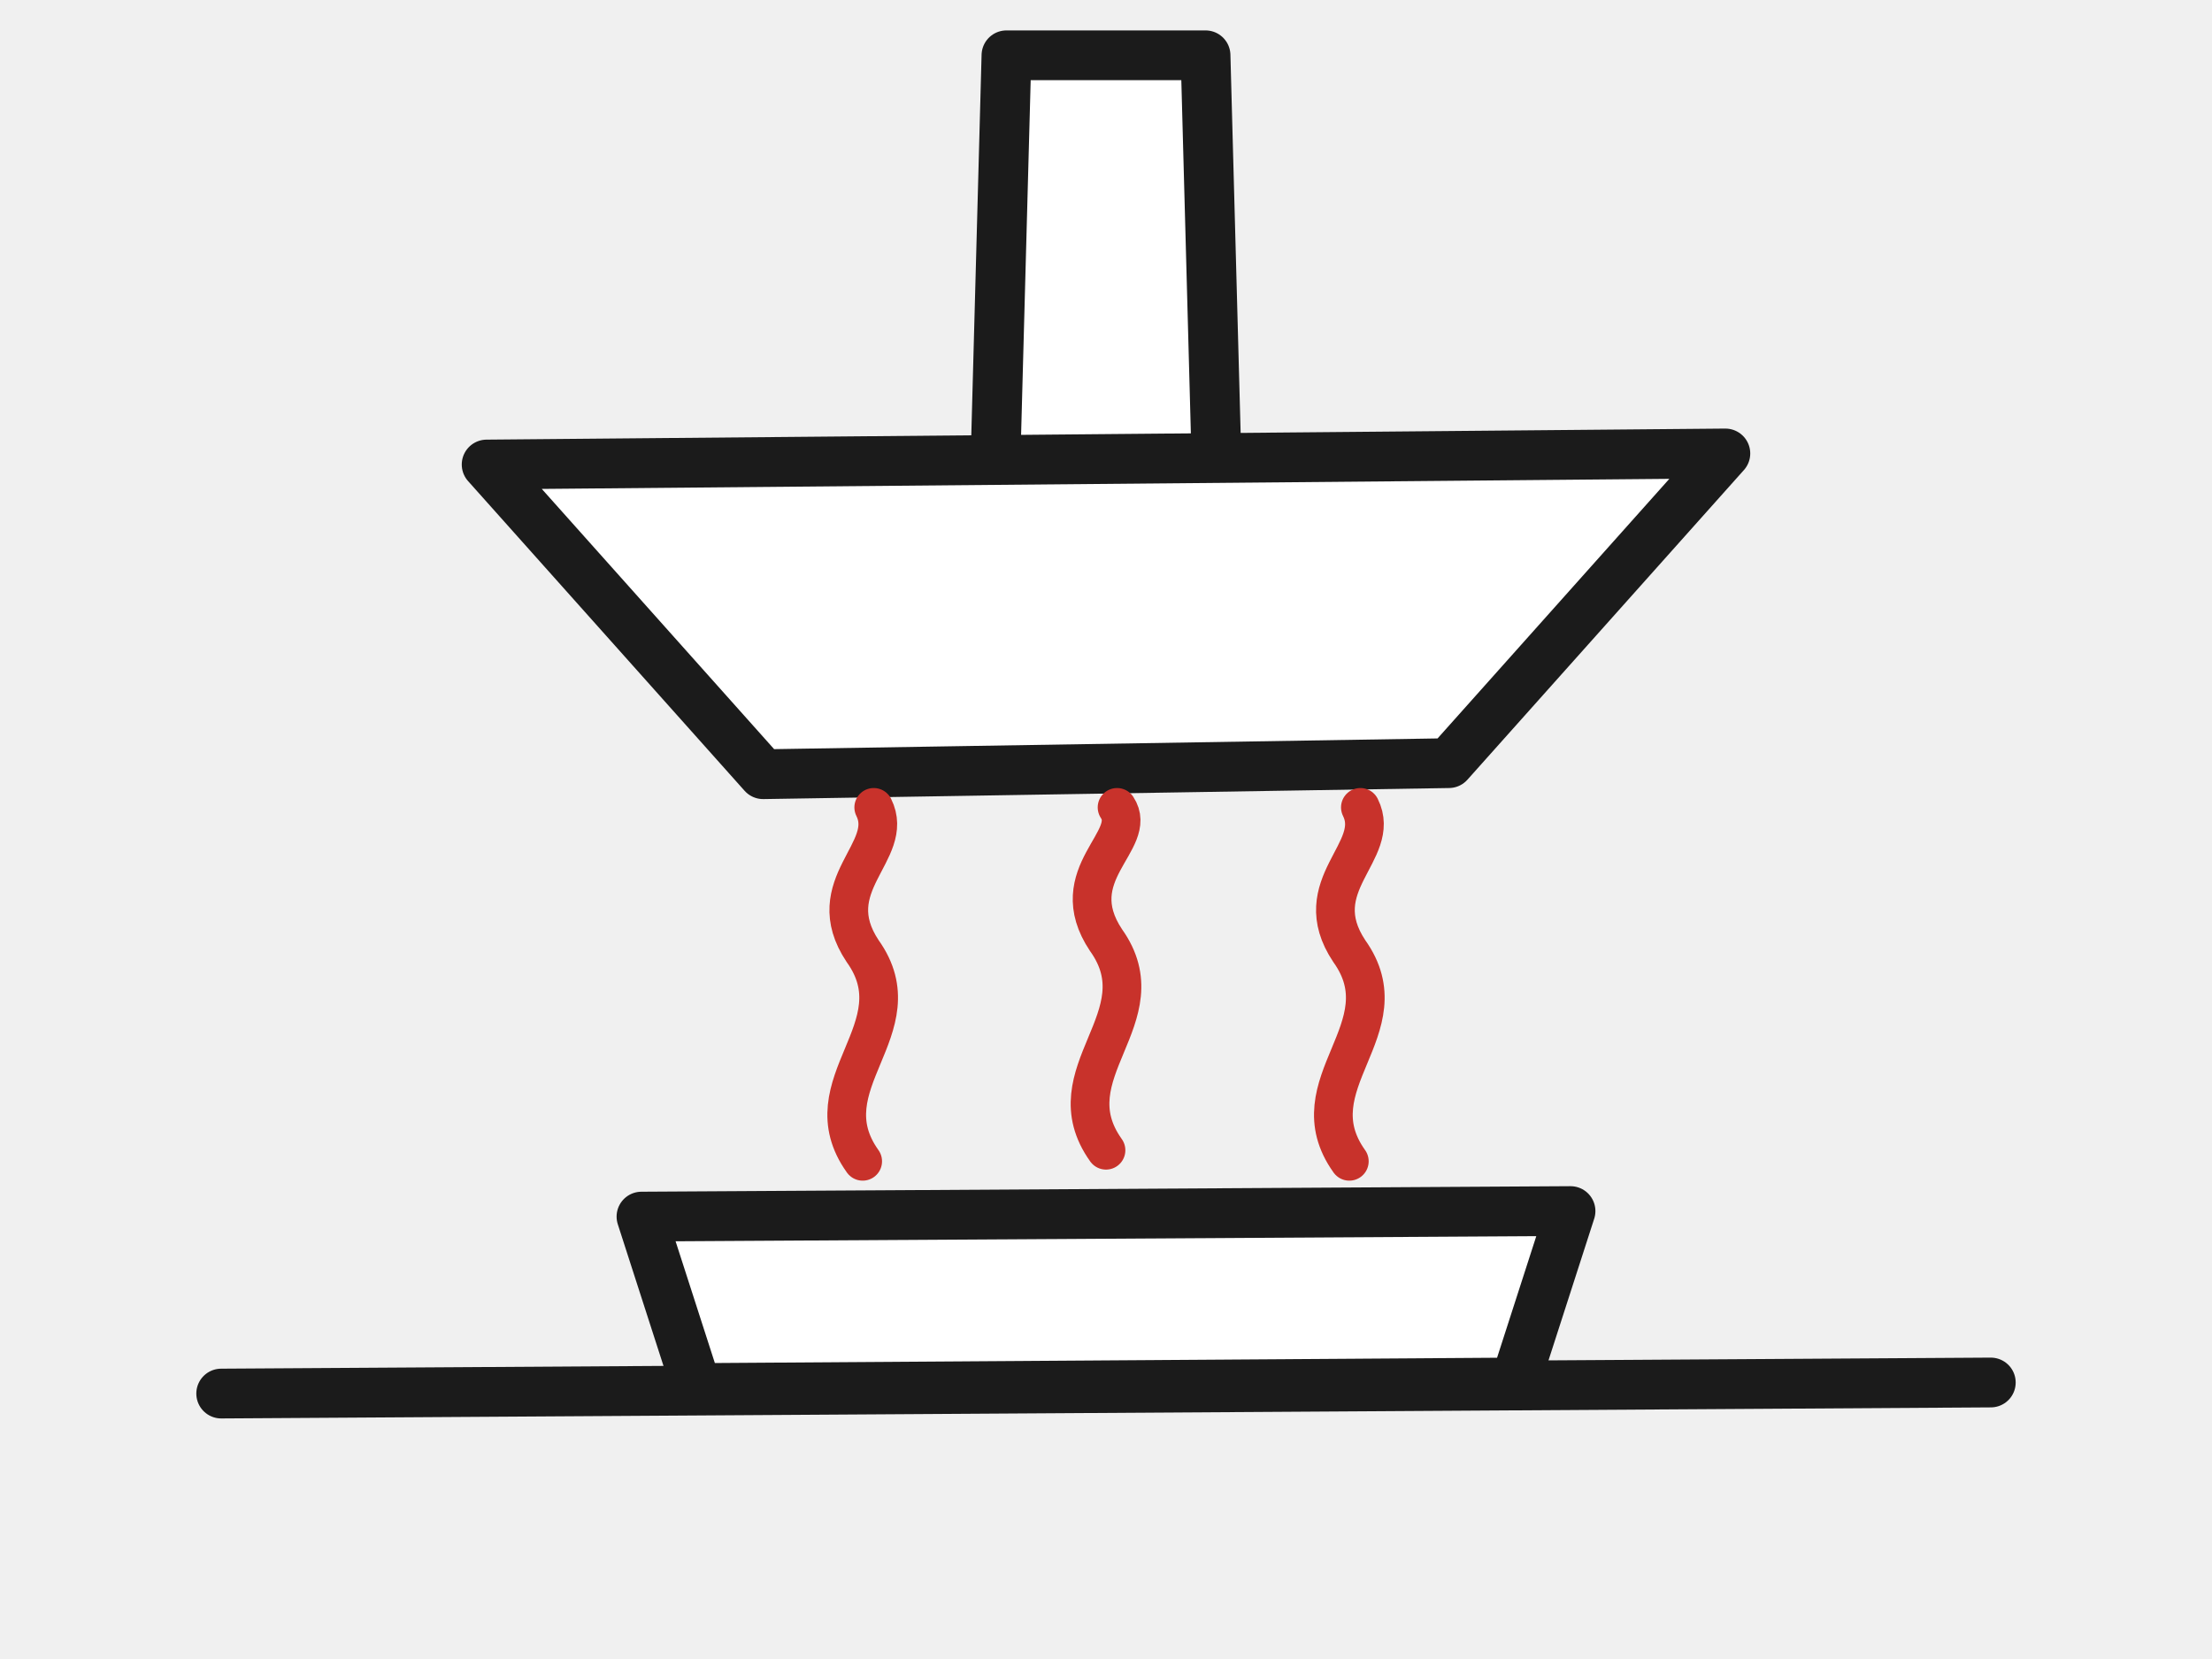
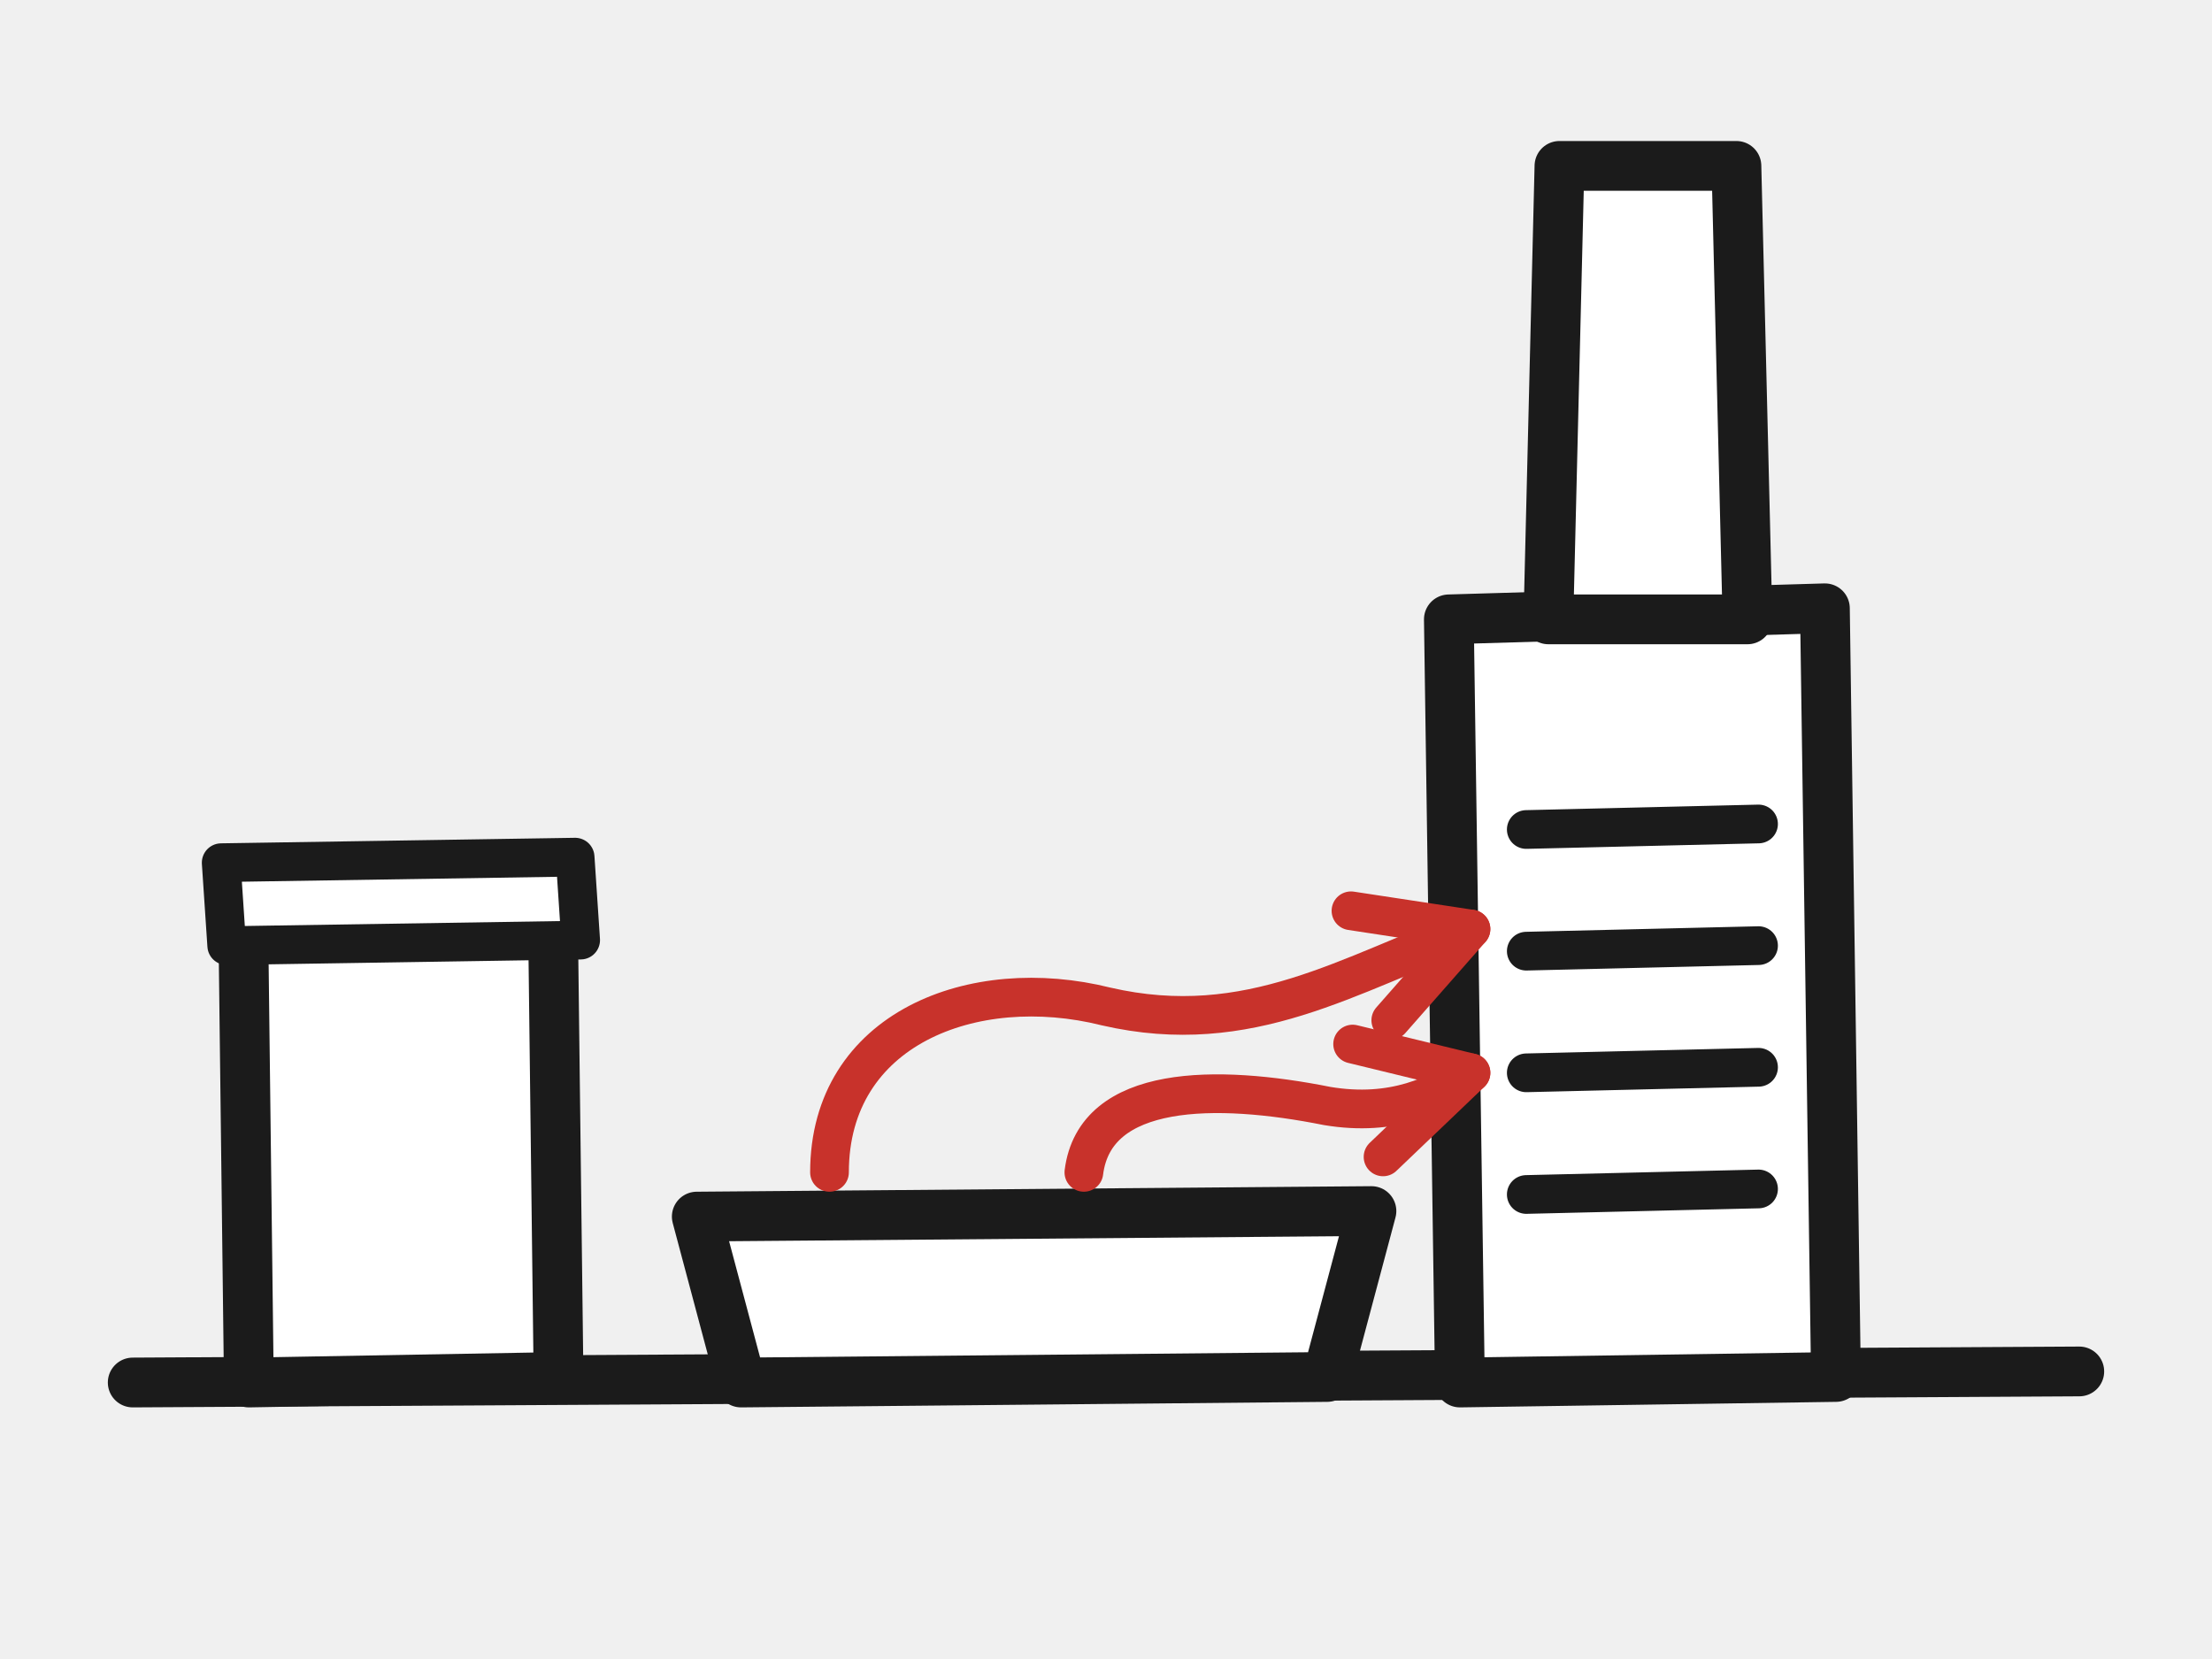
<svg xmlns="http://www.w3.org/2000/svg" viewBox="0 0 400 300" width="400" height="300">
-   <path d="M182 10 L 218 10 L 220 84 L 180 84 Z" fill="#fff" stroke="#1b1b1b" stroke-width="9" stroke-linecap="round" stroke-linejoin="round" />
-   <path d="M88 84 L 312 82 L 262 138 L 138 140 Z" fill="#fff" stroke="#1b1b1b" stroke-width="9" stroke-linecap="round" stroke-linejoin="round" />
-   <path d="M40 252 L 360 250" fill="none" stroke="#1b1b1b" stroke-width="9" stroke-linecap="round" stroke-linejoin="round" />
-   <path d="M116 220 L 284 219 L 274 250 L 126 251 Z" fill="#fff" stroke="#1b1b1b" stroke-width="9" stroke-linecap="round" stroke-linejoin="round" />
-   <path d="M156 210 C 146 196 166 186 156 172 C 148 160 162 154 158 146" fill="none" stroke="#c8322b" stroke-width="7" stroke-linecap="round" stroke-linejoin="round" />
-   <path d="M200 208 C 190 194 210 184 200 170 C 192 158 206 152 202 146" fill="none" stroke="#c8322b" stroke-width="7" stroke-linecap="round" stroke-linejoin="round" />
-   <path d="M244 210 C 234 196 254 186 244 172 C 236 160 250 154 246 146" fill="none" stroke="#c8322b" stroke-width="7" stroke-linecap="round" stroke-linejoin="round" />
+   <path d="M24 250 L 376 248" fill="none" stroke="#1b1b1b" stroke-width="9" stroke-linecap="round" stroke-linejoin="round" />
+   <path d="M262 112 L 330 110 L 332 249 L 264 250 Z" fill="#fff" stroke="#1b1b1b" stroke-width="9" stroke-linecap="round" stroke-linejoin="round" />
+   <path d="M276 150 L 318 149" fill="none" stroke="#1b1b1b" stroke-width="7" stroke-linecap="round" stroke-linejoin="round" />
+   <path d="M276 172 L 318 171" fill="none" stroke="#1b1b1b" stroke-width="7" stroke-linecap="round" stroke-linejoin="round" />
+   <path d="M276 194 L 318 193" fill="none" stroke="#1b1b1b" stroke-width="7" stroke-linecap="round" stroke-linejoin="round" />
+   <path d="M276 216 L 318 215" fill="none" stroke="#1b1b1b" stroke-width="7" stroke-linecap="round" stroke-linejoin="round" />
+   <path d="M282 30 L 314 30 L 316 112 L 280 112 Z" fill="#fff" stroke="#1b1b1b" stroke-width="9" stroke-linecap="round" stroke-linejoin="round" />
+   <path d="M126 220 L 248 219 L 240 249 L 134 250 Z" fill="#fff" stroke="#1b1b1b" stroke-width="9" stroke-linecap="round" stroke-linejoin="round" />
+   <path d="M150 212 C 150 186 176 176 200 182 C 226 188 244 176 266 168" fill="none" stroke="#c8322b" stroke-width="7" stroke-linecap="round" stroke-linejoin="round" />
+   <path d="M244.3 164.7 L 266 168 L 251.5 184.5" fill="none" stroke="#c8322b" stroke-width="7" stroke-linecap="round" stroke-linejoin="round" />
+   <path d="M196 212 C 198 196 220 196 240 200 C 252 202 260 198 266 194" fill="none" stroke="#c8322b" stroke-width="7" stroke-linecap="round" stroke-linejoin="round" />
+   <path d="M244.6 188.8 L 266 194 L 250.1 209.2" fill="none" stroke="#c8322b" stroke-width="7" stroke-linecap="round" stroke-linejoin="round" />
+   <path d="M44 168 L 100 167 L 101 249 L 45 250 Z" fill="#fff" stroke="#1b1b1b" stroke-width="9" stroke-linecap="round" stroke-linejoin="round" />
+   <path d="M40 156 L 104 155 L 105 170 L 41 171 Z" fill="#fff" stroke="#1b1b1b" stroke-width="7" stroke-linecap="round" stroke-linejoin="round" />
</svg>
